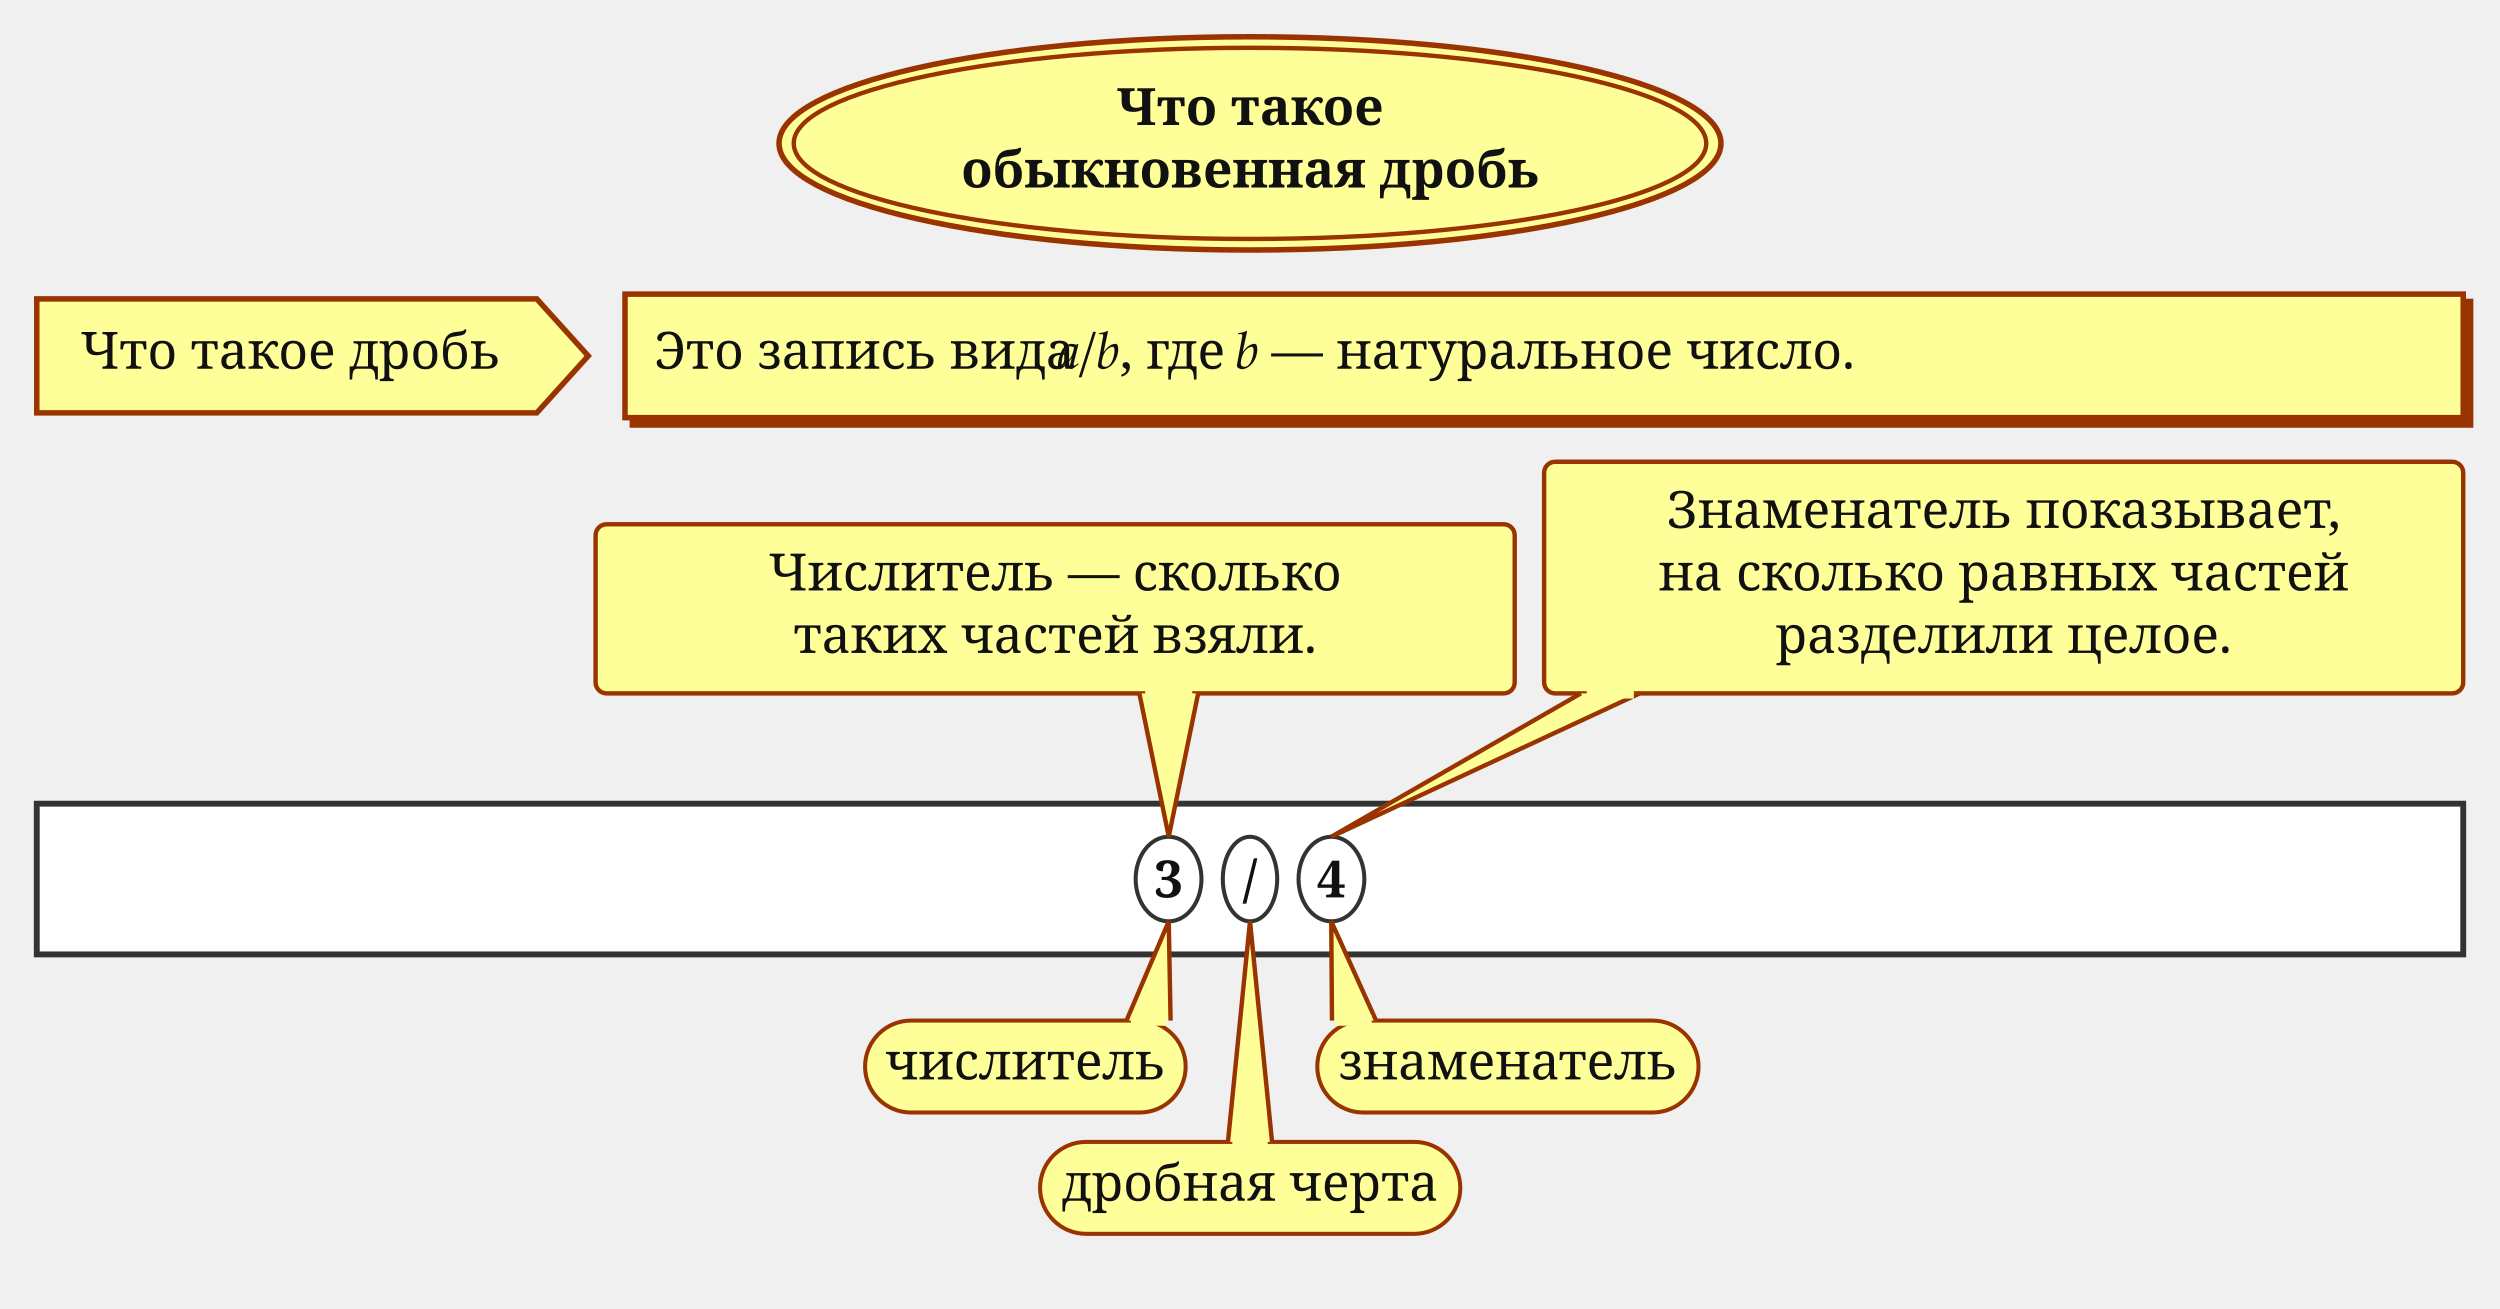
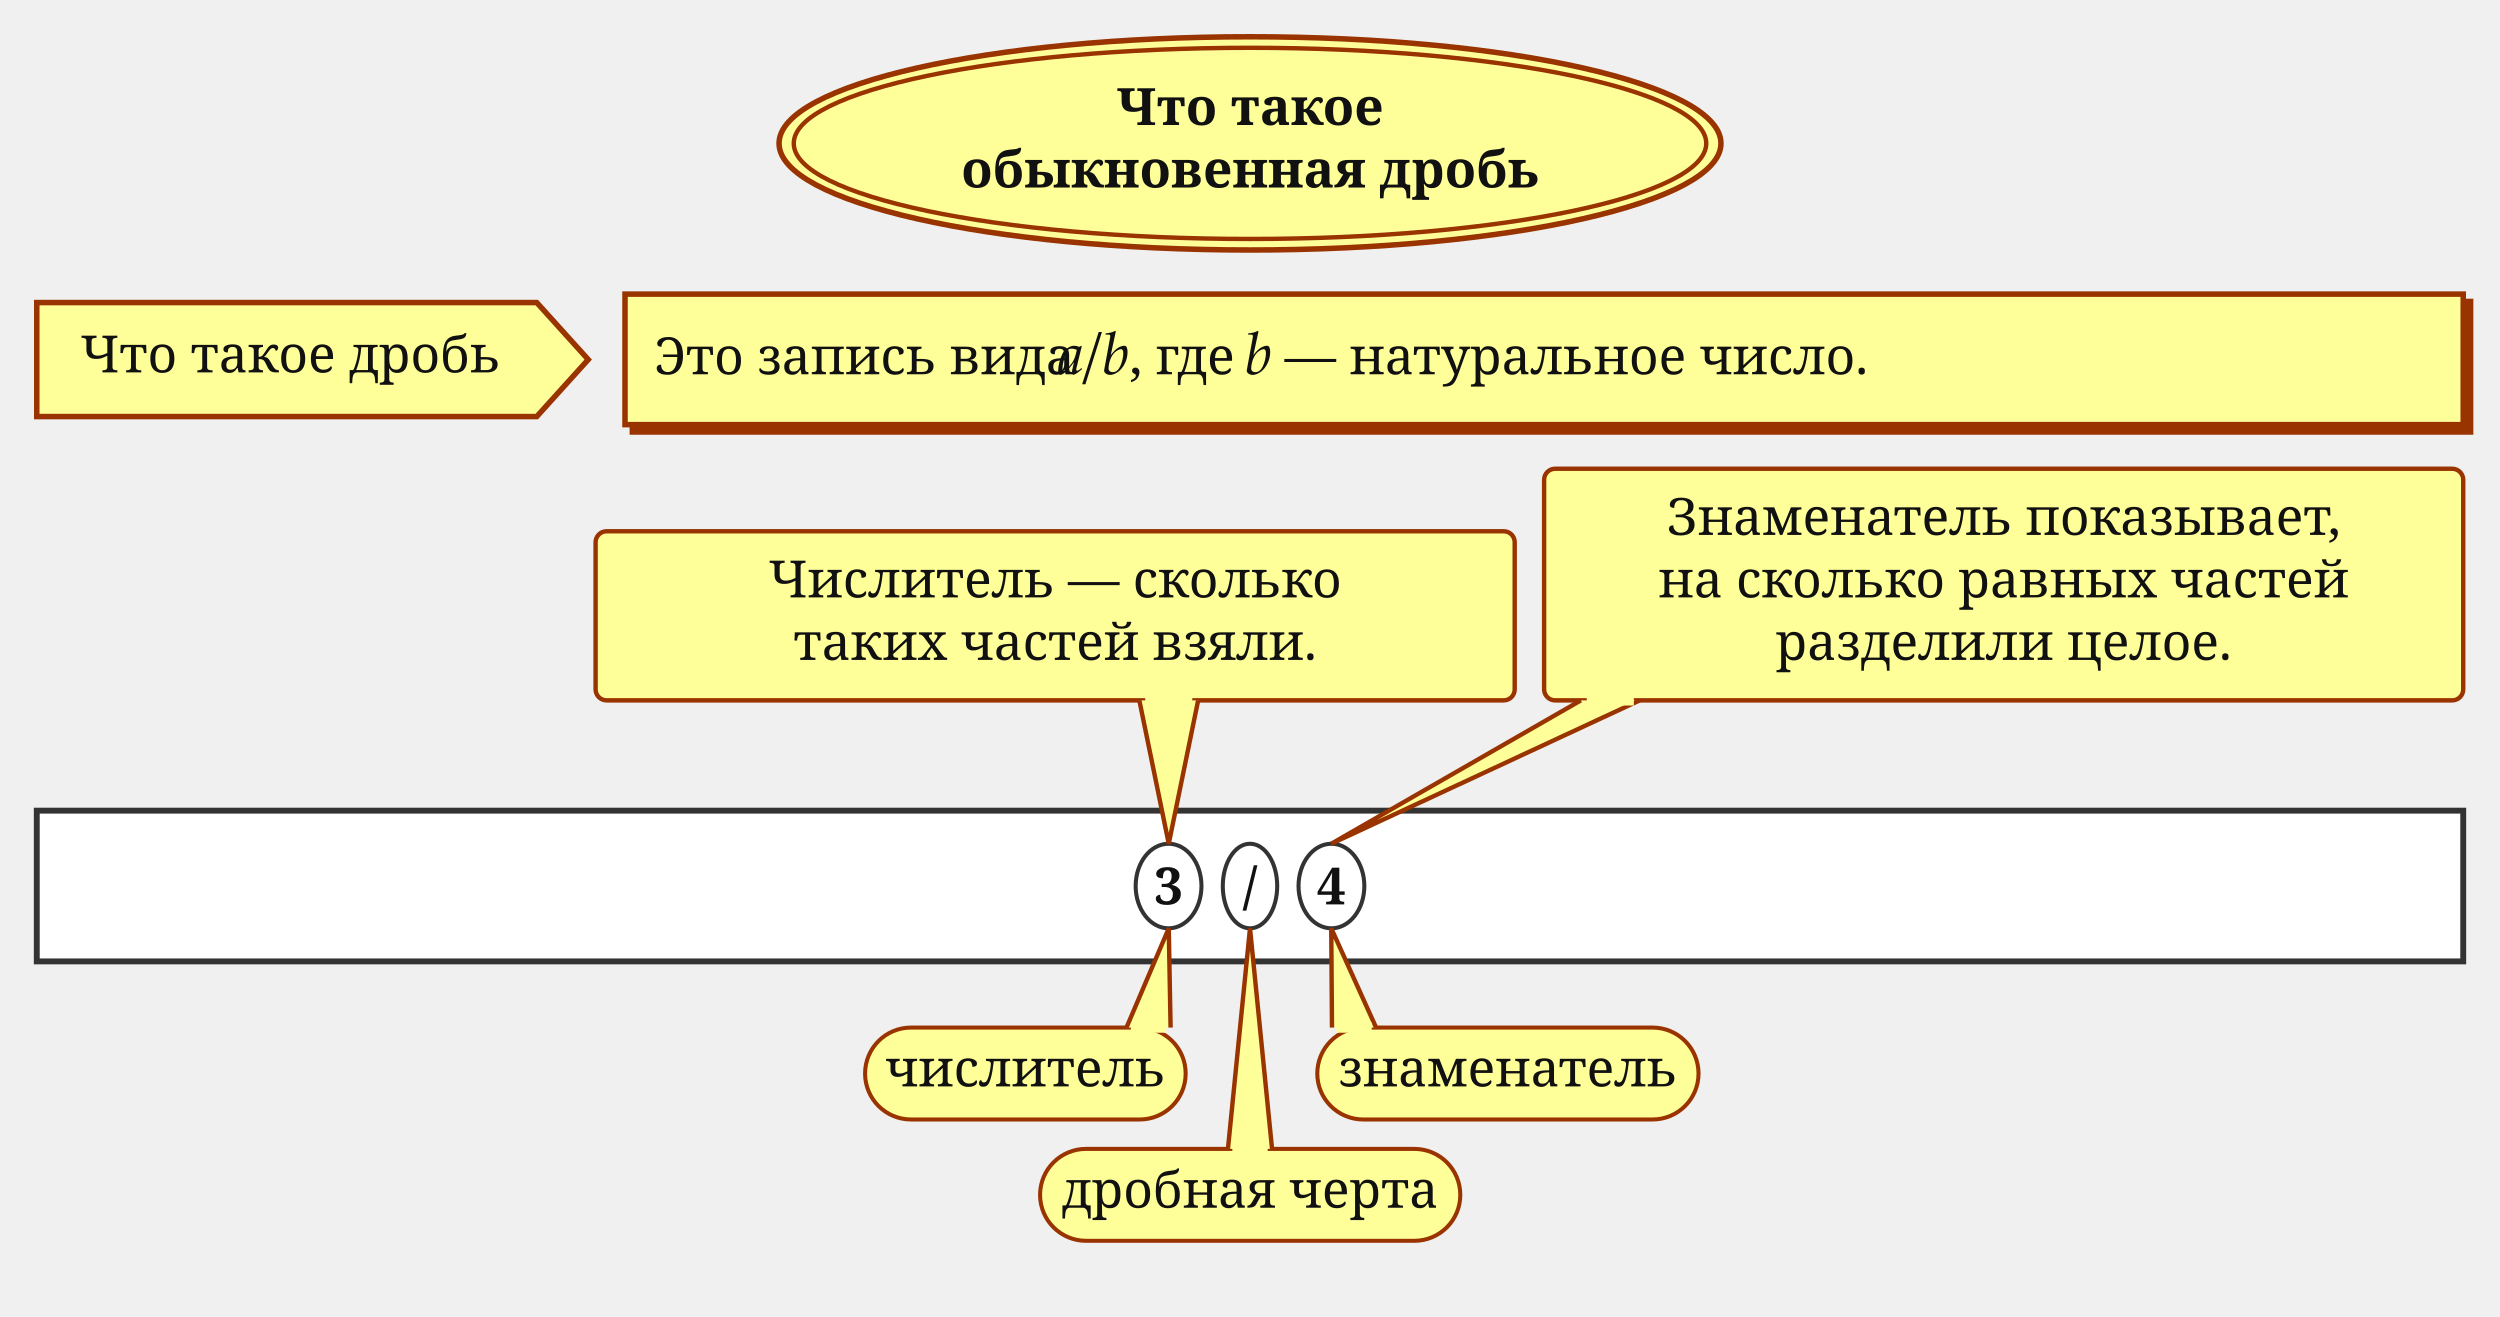
- <svg xmlns="http://www.w3.org/2000/svg" width="680" height="356" viewBox="0 0 680 356" font-family="PT Serif, serif">
+ <svg xmlns="http://www.w3.org/2000/svg" width="680" height="358" viewBox="0 0 680 358" font-family="PT Serif, serif">
  <g transform="translate(0.0,0.0)">
    <ellipse cx="340.0" cy="39.0" rx="128.1" ry="29.0" fill="#FFFF99" stroke="#993300" stroke-width="1.5" />
    <ellipse cx="340.0" cy="39.0" rx="124.1" ry="26.0" fill="none" stroke="#993300" stroke-width="1.2" />
    <text x="340.0" y="34.0" font-size="14" text-anchor="middle" font-weight="bold" fill="#111">Что такое</text>
    <text x="340.0" y="51.0" font-size="14" text-anchor="middle" font-weight="bold" fill="#111">обыкновенная дробь</text>
-     <path d="M10.0,81.3H146.0L160.0,96.8L146.0,112.3H10.0Z" fill="#FFFF99" stroke="#993300" stroke-width="1.5" />
-     <text x="79.0" y="100.3" font-size="14" text-anchor="middle" fill="#111">Что такое дробь</text>
+     <path d="M10.0,82.3H146.0L160.0,97.8L146.0,113.3H10.0Z" fill="#FFFF99" stroke="#993300" stroke-width="1.5" />
+     <text x="79.0" y="101.3" font-size="14" text-anchor="middle" fill="#111">Что такое дробь</text>
    <g class="memo">
-       <rect x="172.0" y="82.0" width="500.0" height="33.6" rx="0" fill="#993300" stroke="#993300" stroke-width="1.5" />
-       <rect x="170.0" y="80.0" width="500.0" height="33.6" rx="0" fill="#FFFF99" stroke="#993300" stroke-width="1.5" />
+       <rect x="172.0" y="82.0" width="500.0" height="35.5" rx="0" fill="#993300" stroke="#993300" stroke-width="1.5" />
+       <rect x="170.0" y="80.0" width="500.0" height="35.5" rx="0" fill="#FFFF99" stroke="#993300" stroke-width="1.5" />
      <g class="memo-t">
-         <text x="178.0" y="100.3" font-size="14" text-anchor="start" fill="#111">Это запись вида</text>
-         <svg x="287.26" y="90.00" width="17.30" height="12.63" viewBox="0 -733 1236 902" overflow="visible" color="#111">
+         <text x="178.0" y="101.8" font-size="14" text-anchor="start" fill="#111">Это запись вида</text>
+         <svg x="287.26" y="90.00" width="19.90" height="14.52" viewBox="0 -733 1236 902" overflow="visible" color="#111">
          <g stroke="currentColor" fill="currentColor" stroke-width="0" transform="scale(1,-1)">
            <path d="M302 204L273 77C269 60 267 42 267 26C267 4 276-9 291-9C314-9 355 17 437 85L430 106C406 86 377 59 355 59C346 59 340 68 340 82C340 87 340 90 341 93L433 472L423 481L390 463C349 478 332 482 305 482C277 482 257 477 230 464C168 433 135 403 110 354C66 265 35 145 35 67C35 23 50-11 69-11C106-11 186 41 302 204M350 414C328 305 309 253 275 201C218 117 157 59 125 59C113 59 107 72 107 99C107 163 135 280 170 360C194 415 217 433 265 433C288 433 306 429 350 414Z" />
            <g transform="translate(477,0)">
              <path d="M297 714L242 714L-37-169L18-169Z" />
            </g>
            <g transform="translate(774,0)">
              <path d="M235 722L223 733C171 707 135 698 63 691L59 670L107 670C131 670 141 663 141 646C141 639 140 628 139 622L38 71C37 68 37 64 37 61C37 22 85-11 140-11C177-11 228 8 271 39C367 107 433 244 433 376C433 414 424 453 412 468C405 477 392 482 377 482C353 482 323 474 295 460C244 433 211 403 149 324M322 424C348 424 361 401 361 352C361 288 340 202 310 137C277 68 237 36 183 36C137 36 112 59 112 101C112 135 127 276 208 361C241 395 293 424 322 424Z" />
            </g>
          </g>
        </svg>
-         <text x="304.6" y="100.3" font-size="14" text-anchor="start" fill="#111">, где</text>
-         <svg x="335.92" y="90.00" width="6.47" height="10.42" viewBox="0 -733 462 744" overflow="visible" color="#111">
+         <text x="307.2" y="101.8" font-size="14" text-anchor="start" fill="#111">, где</text>
+         <svg x="338.52" y="90.00" width="7.44" height="11.98" viewBox="0 -733 462 744" overflow="visible" color="#111">
          <g stroke="currentColor" fill="currentColor" stroke-width="0" transform="scale(1,-1)">
            <path d="M235 722L223 733C171 707 135 698 63 691L59 670L107 670C131 670 141 663 141 646C141 639 140 628 139 622L38 71C37 68 37 64 37 61C37 22 85-11 140-11C177-11 228 8 271 39C367 107 433 244 433 376C433 414 424 453 412 468C405 477 392 482 377 482C353 482 323 474 295 460C244 433 211 403 149 324M322 424C348 424 361 401 361 352C361 288 340 202 310 137C277 68 237 36 183 36C137 36 112 59 112 101C112 135 127 276 208 361C241 395 293 424 322 424Z" />
          </g>
        </svg>
-         <text x="345.8" y="100.3" font-size="14" text-anchor="start" fill="#111">— натуральное число.</text>
+         <text x="349.4" y="101.8" font-size="14" text-anchor="start" fill="#111">— натуральное число.</text>
      </g>
    </g>
-     <g transform="translate(10.0,125.6)">
+     <g transform="translate(10.0,127.5)">
      <rect x="0.0" y="93.0" width="660.0" height="41.0" rx="0" fill="#FFFFFF" stroke="#333333" stroke-width="1.6" />
      <rect x="298.9" y="102.0" width="17.9" height="23.0" rx="11.5" fill="#fff" stroke="#333333" stroke-width="1.1" />
      <text x="307.9" y="118.5" font-size="14" text-anchor="middle" font-weight="bold" fill="#111">3</text>
      <text x="317.8" y="118.5" font-size="14" text-anchor="start" font-weight="bold" fill="#111"> </text>
      <rect x="322.6" y="102.0" width="14.8" height="23.0" rx="11.5" fill="#fff" stroke="#333333" stroke-width="1.1" />
      <text x="330.0" y="118.5" font-size="14" text-anchor="middle" font-weight="bold" fill="#111">/</text>
      <text x="338.4" y="118.5" font-size="14" text-anchor="start" font-weight="bold" fill="#111"> </text>
      <rect x="343.2" y="102.0" width="17.9" height="23.0" rx="11.5" fill="#fff" stroke="#333333" stroke-width="1.1" />
      <text x="352.1" y="118.5" font-size="14" text-anchor="middle" font-weight="bold" fill="#111">4</text>
      <rect x="152.0" y="17.0" width="250.0" height="46.0" rx="3" fill="#FFFF99" stroke="#993300" stroke-width="1.2" />
      <g data-k="tail">
        <path d="M299.9,63.0L307.9,102.0L315.9,63.0" fill="#FFFF99" stroke="#993300" stroke-width="1.2" />
        <line x1="301.5" y1="63.0" x2="314.3" y2="63.0" stroke="#FFFF99" stroke-width="2.8" />
      </g>
      <text x="277.0" y="35.0" font-size="14" text-anchor="middle" fill="#111">Числитель — сколько</text>
      <text x="277.0" y="52.0" font-size="14" text-anchor="middle" fill="#111">таких частей взяли.</text>
      <rect x="410.0" y="0.0" width="250.0" height="63.0" rx="3" fill="#FFFF99" stroke="#993300" stroke-width="1.2" />
      <g data-k="tail">
        <path d="M420.0,63.0L352.1,102.0L436.0,63.0" fill="#FFFF99" stroke="#993300" stroke-width="1.2" />
        <line x1="421.6" y1="63.0" x2="434.4" y2="63.0" stroke="#FFFF99" stroke-width="2.8" />
      </g>
      <text x="535.0" y="18.0" font-size="14" text-anchor="middle" fill="#111">Знаменатель показывает,</text>
      <text x="535.0" y="35.0" font-size="14" text-anchor="middle" fill="#111">на сколько равных частей</text>
      <text x="535.0" y="52.0" font-size="14" text-anchor="middle" fill="#111">разделили целое.</text>
      <rect x="225.3" y="152.0" width="87.2" height="25.0" rx="12.5" fill="#FFFF99" stroke="#993300" stroke-width="1.1" />
      <g data-k="tail">
        <path d="M296.4,152.0L307.9,125.0L308.4,152.0" fill="#FFFF99" stroke="#993300" stroke-width="1.2" />
        <line x1="297.6" y1="152.0" x2="307.2" y2="152.0" stroke="#FFFF99" stroke-width="2.8" />
      </g>
      <text x="268.9" y="168.0" font-size="14" text-anchor="middle" fill="#111">числитель</text>
      <rect x="348.3" y="152.0" width="103.7" height="25.0" rx="12.5" fill="#FFFF99" stroke="#993300" stroke-width="1.1" />
      <g data-k="tail">
        <path d="M352.3,152.0L352.1,125.0L364.3,152.0" fill="#FFFF99" stroke="#993300" stroke-width="1.2" />
        <line x1="353.5" y1="152.0" x2="363.1" y2="152.0" stroke="#FFFF99" stroke-width="2.8" />
      </g>
      <text x="400.1" y="168.0" font-size="14" text-anchor="middle" fill="#111">знаменатель</text>
      <rect x="272.9" y="185.0" width="114.3" height="25.0" rx="12.5" fill="#FFFF99" stroke="#993300" stroke-width="1.1" />
      <g data-k="tail">
        <path d="M324.0,185.0L330.0,125.0L336.0,185.0" fill="#FFFF99" stroke="#993300" stroke-width="1.2" />
        <line x1="325.2" y1="185.0" x2="334.8" y2="185.0" stroke="#FFFF99" stroke-width="2.8" />
      </g>
      <text x="330.0" y="201.0" font-size="14" text-anchor="middle" fill="#111">дробная черта</text>
    </g>
  </g>
</svg>
